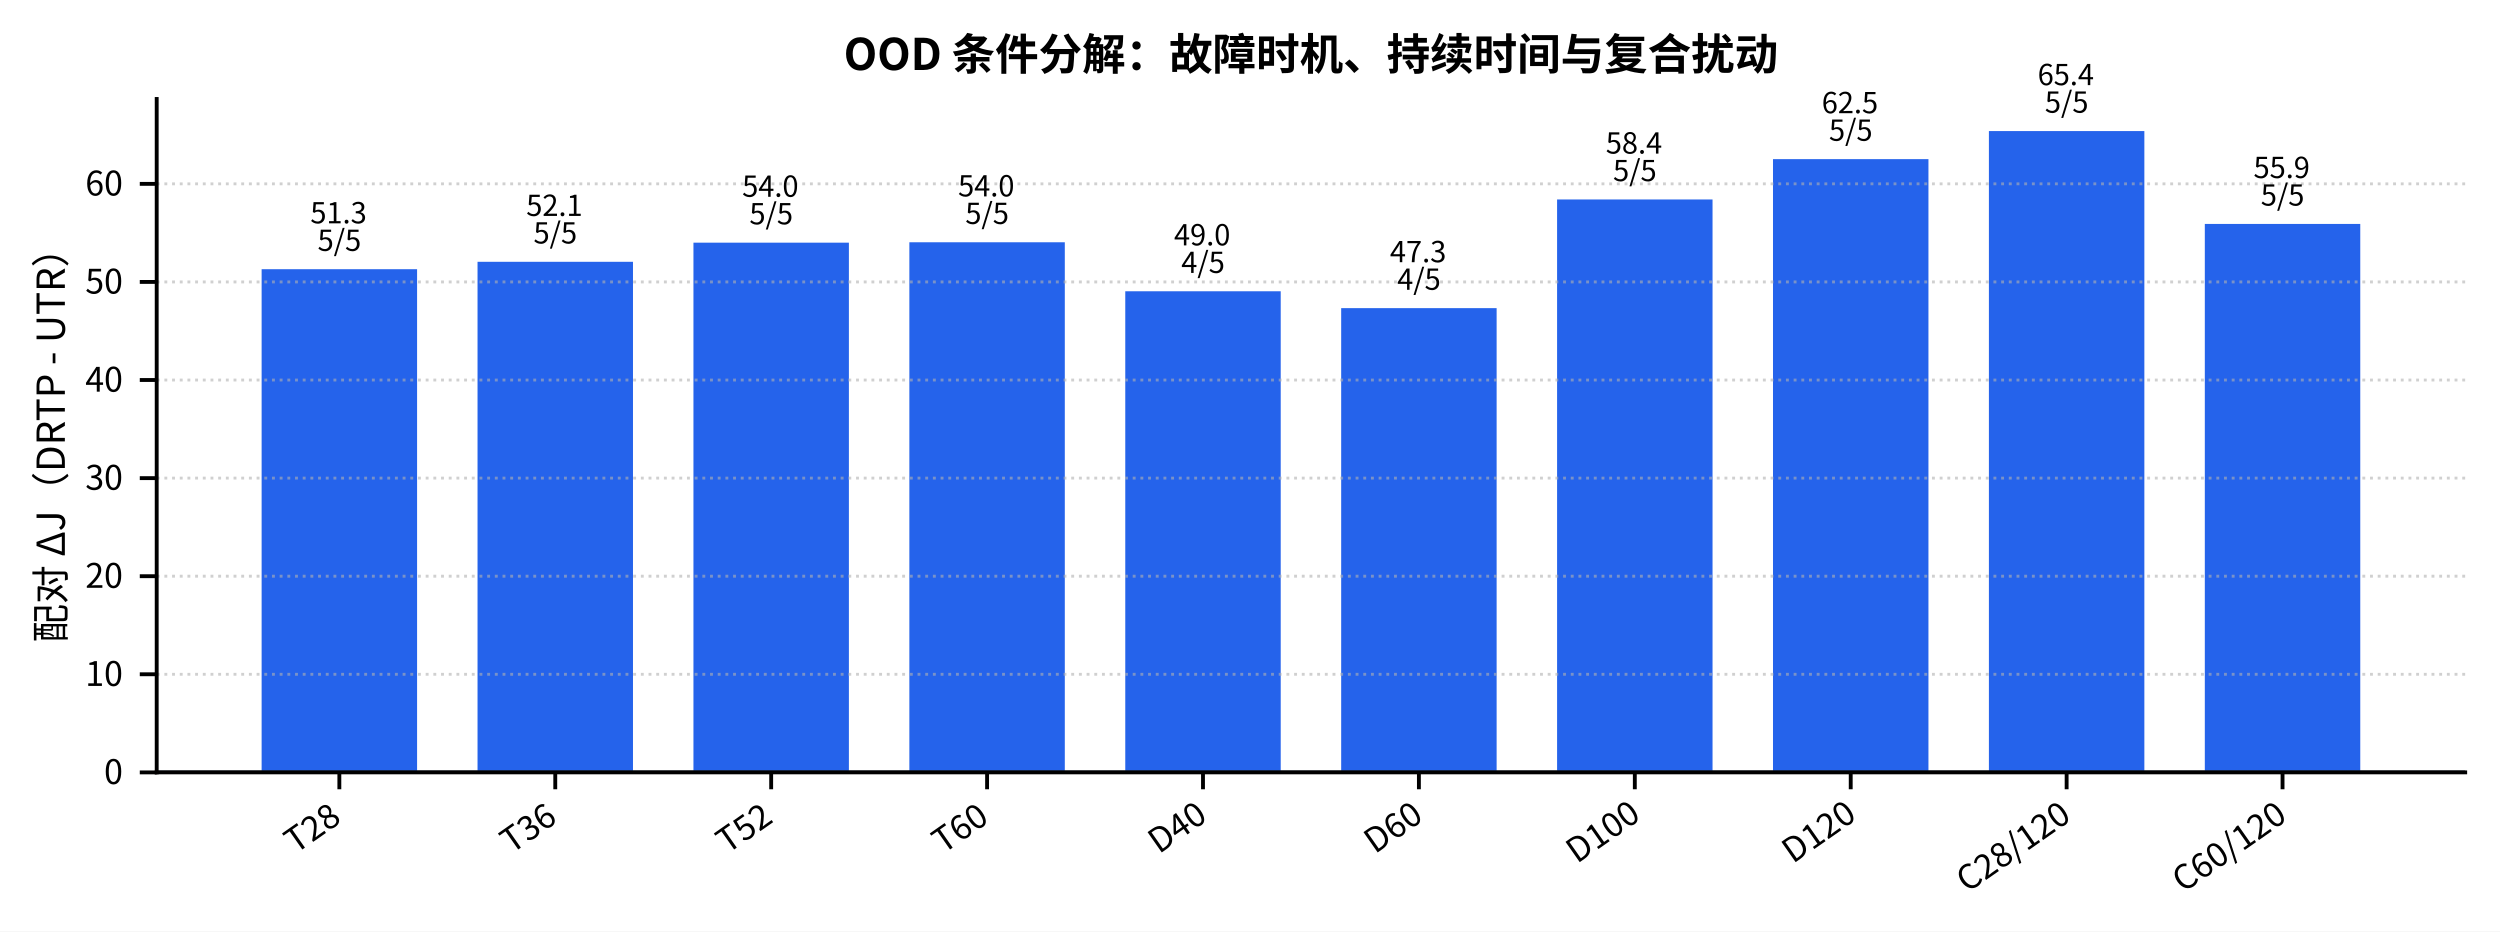
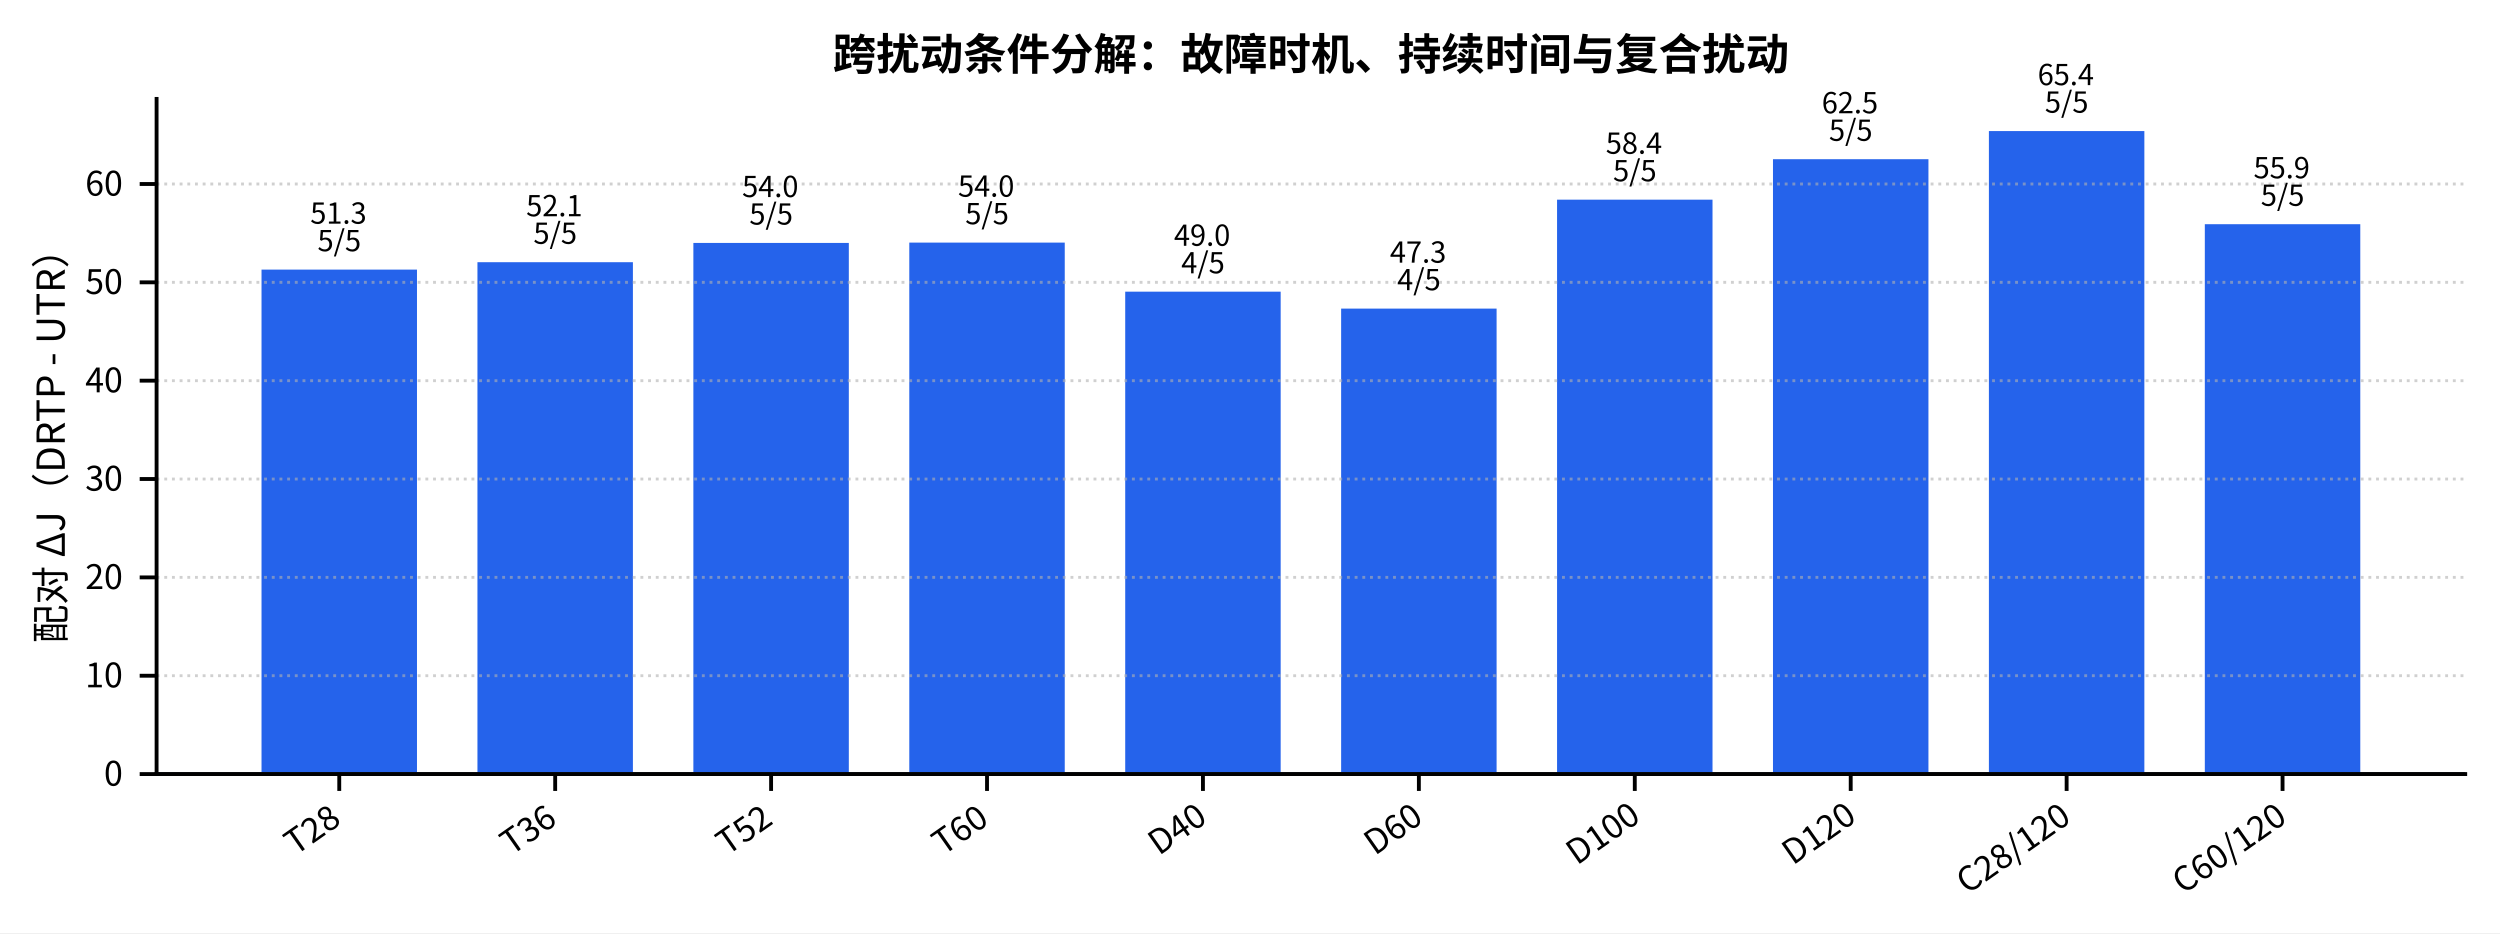
- <svg xmlns="http://www.w3.org/2000/svg" xmlns:xlink="http://www.w3.org/1999/xlink" width="517.229pt" height="192.709pt" viewBox="0 0 517.229 192.709" version="1.1">
+ <svg xmlns="http://www.w3.org/2000/svg" xmlns:xlink="http://www.w3.org/1999/xlink" width="517.589pt" height="193.17pt" viewBox="0 0 517.589 193.17" version="1.1">
  <defs>
    <style type="text/css">*{stroke-linejoin: round; stroke-linecap: butt}</style>
  </defs>
  <g id="figure_1">
    <g id="patch_1">
-       <path d="M 0 192.709 L 517.229 192.709 L 517.229 0 L 0 0 z " style="fill: #ffffff" />
+       <path d="M 0 193.17 L 517.589 193.17 L 517.589 0 L 0 0 z " style="fill: #ffffff" />
    </g>
    <g id="axes_1">
      <g id="patch_2">
-         <path d="M 32.419 159.797 L 510.029 159.797 L 510.029 20.477 L 32.419 20.477 z " style="fill: #ffffff" />
+         <path d="M 32.419 160.258 L 510.389 160.258 L 510.389 20.477 L 32.419 20.477 z " style="fill: #ffffff" />
      </g>
      <g id="patch_3">
-         <path d="M 54.128 159.797 L 86.291 159.797 L 86.291 55.701 L 54.128 55.701 z " clip-path="url(#p883ab6c248)" style="fill: #2563eb" />
+         <path d="M 54.145 160.258 L 86.331 160.258 L 86.331 55.817 L 54.145 55.817 z " clip-path="url(#p9b2d620ed3)" style="fill: #2563eb" />
      </g>
      <g id="patch_4">
-         <path d="M 98.798 159.797 L 130.96 159.797 L 130.96 54.169 L 98.798 54.169 z " clip-path="url(#p883ab6c248)" style="fill: #2563eb" />
+         <path d="M 98.848 160.258 L 131.035 160.258 L 131.035 54.28 L 98.848 54.28 z " clip-path="url(#p9b2d620ed3)" style="fill: #2563eb" />
      </g>
      <g id="patch_5">
-         <path d="M 143.468 159.797 L 175.63 159.797 L 175.63 50.204 L 143.468 50.204 z " clip-path="url(#p883ab6c248)" style="fill: #2563eb" />
+         <path d="M 143.552 160.258 L 175.738 160.258 L 175.738 50.302 L 143.552 50.302 z " clip-path="url(#p9b2d620ed3)" style="fill: #2563eb" />
      </g>
      <g id="patch_6">
-         <path d="M 188.138 159.797 L 220.3 159.797 L 220.3 50.129 L 188.138 50.129 z " clip-path="url(#p883ab6c248)" style="fill: #2563eb" />
+         <path d="M 188.255 160.258 L 220.442 160.258 L 220.442 50.227 L 188.255 50.227 z " clip-path="url(#p9b2d620ed3)" style="fill: #2563eb" />
      </g>
      <g id="patch_7">
-         <path d="M 232.808 159.797 L 264.97 159.797 L 264.97 60.26 L 232.808 60.26 z " clip-path="url(#p883ab6c248)" style="fill: #2563eb" />
+         <path d="M 232.959 160.258 L 265.145 160.258 L 265.145 60.391 L 232.959 60.391 z " clip-path="url(#p9b2d620ed3)" style="fill: #2563eb" />
      </g>
      <g id="patch_8">
-         <path d="M 277.478 159.797 L 309.64 159.797 L 309.64 63.747 L 277.478 63.747 z " clip-path="url(#p883ab6c248)" style="fill: #2563eb" />
+         <path d="M 277.662 160.258 L 309.849 160.258 L 309.849 63.89 L 277.662 63.89 z " clip-path="url(#p9b2d620ed3)" style="fill: #2563eb" />
      </g>
      <g id="patch_9">
-         <path d="M 322.147 159.797 L 354.31 159.797 L 354.31 41.269 L 322.147 41.269 z " clip-path="url(#p883ab6c248)" style="fill: #2563eb" />
+         <path d="M 322.366 160.258 L 354.552 160.258 L 354.552 41.338 L 322.366 41.338 z " clip-path="url(#p9b2d620ed3)" style="fill: #2563eb" />
      </g>
      <g id="patch_10">
-         <path d="M 366.817 159.797 L 398.98 159.797 L 398.98 32.918 L 366.817 32.918 z " clip-path="url(#p883ab6c248)" style="fill: #2563eb" />
+         <path d="M 367.069 160.258 L 399.256 160.258 L 399.256 32.959 L 367.069 32.959 z " clip-path="url(#p9b2d620ed3)" style="fill: #2563eb" />
      </g>
      <g id="patch_11">
-         <path d="M 411.487 159.797 L 443.649 159.797 L 443.649 27.112 L 411.487 27.112 z " clip-path="url(#p883ab6c248)" style="fill: #2563eb" />
+         <path d="M 411.773 160.258 L 443.959 160.258 L 443.959 27.134 L 411.773 27.134 z " clip-path="url(#p9b2d620ed3)" style="fill: #2563eb" />
      </g>
      <g id="patch_12">
-         <path d="M 456.157 159.797 L 488.319 159.797 L 488.319 46.331 L 456.157 46.331 z " clip-path="url(#p883ab6c248)" style="fill: #2563eb" />
+         <path d="M 456.476 160.258 L 488.663 160.258 L 488.663 46.416 L 456.476 46.416 z " clip-path="url(#p9b2d620ed3)" style="fill: #2563eb" />
      </g>
      <g id="matplotlib.axis_1">
        <g id="xtick_1">
          <g id="line2d_1">
            <defs>
-               <path id="m19b08f1bb4" d="M 0 0 L 0 3.5 " style="stroke: #000000; stroke-width: 0.8" />
+               <path id="m075cdd0f92" d="M 0 0 L 0 3.5 " style="stroke: #000000; stroke-width: 0.8" />
            </defs>
            <g>
-               <use xlink:href="#m19b08f1bb4" x="70.209" y="159.797" style="stroke: #000000; stroke-width: 0.8" />
+               <use xlink:href="#m075cdd0f92" x="70.238" y="160.258" style="stroke: #000000; stroke-width: 0.8" />
            </g>
          </g>
          <g id="text_1">
-             <text style="font: 7px 'Noto Sans CJK SC', 'SimHei', 'Arial', 'Helvetica', 'DejaVu Sans', sans-serif" transform="translate(61.10646 176.7621) rotate(-35)">T28</text>
+             <text style="font: 7px 'Noto Sans CJK SC', 'SimHei', 'Arial', 'Helvetica', 'DejaVu Sans', sans-serif" transform="translate(61.13495 177.2228) rotate(-35)">T28</text>
          </g>
        </g>
        <g id="xtick_2">
          <g id="line2d_2">
            <g>
-               <use xlink:href="#m19b08f1bb4" x="114.879" y="159.797" style="stroke: #000000; stroke-width: 0.8" />
+               <use xlink:href="#m075cdd0f92" x="114.941" y="160.258" style="stroke: #000000; stroke-width: 0.8" />
            </g>
          </g>
          <g id="text_2">
-             <text style="font: 7px 'Noto Sans CJK SC', 'SimHei', 'Arial', 'Helvetica', 'DejaVu Sans', sans-serif" transform="translate(105.7763 176.7621) rotate(-35)">T36</text>
+             <text style="font: 7px 'Noto Sans CJK SC', 'SimHei', 'Arial', 'Helvetica', 'DejaVu Sans', sans-serif" transform="translate(105.8385 177.2228) rotate(-35)">T36</text>
          </g>
        </g>
        <g id="xtick_3">
          <g id="line2d_3">
            <g>
-               <use xlink:href="#m19b08f1bb4" x="159.549" y="159.797" style="stroke: #000000; stroke-width: 0.8" />
+               <use xlink:href="#m075cdd0f92" x="159.645" y="160.258" style="stroke: #000000; stroke-width: 0.8" />
            </g>
          </g>
          <g id="text_3">
-             <text style="font: 7px 'Noto Sans CJK SC', 'SimHei', 'Arial', 'Helvetica', 'DejaVu Sans', sans-serif" transform="translate(150.4462 176.7621) rotate(-35)">T52</text>
+             <text style="font: 7px 'Noto Sans CJK SC', 'SimHei', 'Arial', 'Helvetica', 'DejaVu Sans', sans-serif" transform="translate(150.542 177.2228) rotate(-35)">T52</text>
          </g>
        </g>
        <g id="xtick_4">
          <g id="line2d_4">
            <g>
-               <use xlink:href="#m19b08f1bb4" x="204.219" y="159.797" style="stroke: #000000; stroke-width: 0.8" />
+               <use xlink:href="#m075cdd0f92" x="204.348" y="160.258" style="stroke: #000000; stroke-width: 0.8" />
            </g>
          </g>
          <g id="text_4">
-             <text style="font: 7px 'Noto Sans CJK SC', 'SimHei', 'Arial', 'Helvetica', 'DejaVu Sans', sans-serif" transform="translate(195.116 176.7621) rotate(-35)">T60</text>
+             <text style="font: 7px 'Noto Sans CJK SC', 'SimHei', 'Arial', 'Helvetica', 'DejaVu Sans', sans-serif" transform="translate(195.2455 177.2228) rotate(-35)">T60</text>
          </g>
        </g>
        <g id="xtick_5">
          <g id="line2d_5">
            <g>
-               <use xlink:href="#m19b08f1bb4" x="248.889" y="159.797" style="stroke: #000000; stroke-width: 0.8" />
+               <use xlink:href="#m075cdd0f92" x="249.052" y="160.258" style="stroke: #000000; stroke-width: 0.8" />
            </g>
          </g>
          <g id="text_5">
-             <text style="font: 7px 'Noto Sans CJK SC', 'SimHei', 'Arial', 'Helvetica', 'DejaVu Sans', sans-serif" transform="translate(239.7859 176.7621) rotate(-35)">D40</text>
+             <text style="font: 7px 'Noto Sans CJK SC', 'SimHei', 'Arial', 'Helvetica', 'DejaVu Sans', sans-serif" transform="translate(239.949 177.2228) rotate(-35)">D40</text>
          </g>
        </g>
        <g id="xtick_6">
          <g id="line2d_6">
            <g>
-               <use xlink:href="#m19b08f1bb4" x="293.559" y="159.797" style="stroke: #000000; stroke-width: 0.8" />
+               <use xlink:href="#m075cdd0f92" x="293.756" y="160.258" style="stroke: #000000; stroke-width: 0.8" />
            </g>
          </g>
          <g id="text_6">
-             <text style="font: 7px 'Noto Sans CJK SC', 'SimHei', 'Arial', 'Helvetica', 'DejaVu Sans', sans-serif" transform="translate(284.4557 176.7621) rotate(-35)">D60</text>
+             <text style="font: 7px 'Noto Sans CJK SC', 'SimHei', 'Arial', 'Helvetica', 'DejaVu Sans', sans-serif" transform="translate(284.6525 177.2228) rotate(-35)">D60</text>
          </g>
        </g>
        <g id="xtick_7">
          <g id="line2d_7">
            <g>
-               <use xlink:href="#m19b08f1bb4" x="338.229" y="159.797" style="stroke: #000000; stroke-width: 0.8" />
+               <use xlink:href="#m075cdd0f92" x="338.459" y="160.258" style="stroke: #000000; stroke-width: 0.8" />
            </g>
          </g>
          <g id="text_7">
-             <text style="font: 7px 'Noto Sans CJK SC', 'SimHei', 'Arial', 'Helvetica', 'DejaVu Sans', sans-serif" transform="translate(326.2585 178.7696) rotate(-35)">D100</text>
+             <text style="font: 7px 'Noto Sans CJK SC', 'SimHei', 'Arial', 'Helvetica', 'DejaVu Sans', sans-serif" transform="translate(326.489 179.2303) rotate(-35)">D100</text>
          </g>
        </g>
        <g id="xtick_8">
          <g id="line2d_8">
            <g>
-               <use xlink:href="#m19b08f1bb4" x="382.898" y="159.797" style="stroke: #000000; stroke-width: 0.8" />
+               <use xlink:href="#m075cdd0f92" x="383.163" y="160.258" style="stroke: #000000; stroke-width: 0.8" />
            </g>
          </g>
          <g id="text_8">
-             <text style="font: 7px 'Noto Sans CJK SC', 'SimHei', 'Arial', 'Helvetica', 'DejaVu Sans', sans-serif" transform="translate(370.9284 178.7696) rotate(-35)">D120</text>
+             <text style="font: 7px 'Noto Sans CJK SC', 'SimHei', 'Arial', 'Helvetica', 'DejaVu Sans', sans-serif" transform="translate(371.1925 179.2303) rotate(-35)">D120</text>
          </g>
        </g>
        <g id="xtick_9">
          <g id="line2d_9">
            <g>
-               <use xlink:href="#m19b08f1bb4" x="427.568" y="159.797" style="stroke: #000000; stroke-width: 0.8" />
+               <use xlink:href="#m075cdd0f92" x="427.866" y="160.258" style="stroke: #000000; stroke-width: 0.8" />
            </g>
          </g>
          <g id="text_9">
-             <text style="font: 7px 'Noto Sans CJK SC', 'SimHei', 'Arial', 'Helvetica', 'DejaVu Sans', sans-serif" transform="translate(406.9971 184.7922) rotate(-35)">C28/120</text>
+             <text style="font: 7px 'Noto Sans CJK SC', 'SimHei', 'Arial', 'Helvetica', 'DejaVu Sans', sans-serif" transform="translate(407.295 185.2529) rotate(-35)">C28/120</text>
          </g>
        </g>
        <g id="xtick_10">
          <g id="line2d_10">
            <g>
-               <use xlink:href="#m19b08f1bb4" x="472.238" y="159.797" style="stroke: #000000; stroke-width: 0.8" />
+               <use xlink:href="#m075cdd0f92" x="472.57" y="160.258" style="stroke: #000000; stroke-width: 0.8" />
            </g>
          </g>
          <g id="text_10">
-             <text style="font: 7px 'Noto Sans CJK SC', 'SimHei', 'Arial', 'Helvetica', 'DejaVu Sans', sans-serif" transform="translate(451.667 184.7922) rotate(-35)">C60/120</text>
+             <text style="font: 7px 'Noto Sans CJK SC', 'SimHei', 'Arial', 'Helvetica', 'DejaVu Sans', sans-serif" transform="translate(451.9985 185.2529) rotate(-35)">C60/120</text>
          </g>
        </g>
      </g>
      <g id="matplotlib.axis_2">
        <g id="ytick_1">
          <g id="line2d_11">
-             <path d="M 32.419 159.797 L 510.029 159.797 " clip-path="url(#p883ab6c248)" style="fill: none; stroke-dasharray: 0.6,0.99; stroke-dashoffset: 0; stroke: #b0b0b0; stroke-opacity: 0.6; stroke-width: 0.6" />
+             <path d="M 32.419 160.258 L 510.389 160.258 " clip-path="url(#p9b2d620ed3)" style="fill: none; stroke-dasharray: 0.6,0.99; stroke-dashoffset: 0; stroke: #b0b0b0; stroke-opacity: 0.6; stroke-width: 0.6" />
          </g>
          <g id="line2d_12">
            <defs>
-               <path id="m2cc82823ec" d="M 0 0 L -3.5 0 " style="stroke: #000000; stroke-width: 0.8" />
+               <path id="m275e7d7f2c" d="M 0 0 L -3.5 0 " style="stroke: #000000; stroke-width: 0.8" />
            </defs>
            <g>
-               <use xlink:href="#m2cc82823ec" x="32.419" y="159.797" style="stroke: #000000; stroke-width: 0.8" />
+               <use xlink:href="#m275e7d7f2c" x="32.419" y="160.258" style="stroke: #000000; stroke-width: 0.8" />
            </g>
          </g>
          <g id="text_11">
-             <text style="font: 7px 'Noto Sans CJK SC', 'SimHei', 'Arial', 'Helvetica', 'DejaVu Sans', sans-serif; text-anchor: end" x="25.419" y="162.204" transform="rotate(-0 25.41875 162.2036)">0</text>
+             <text style="font: 7px 'Noto Sans CJK SC', 'SimHei', 'Arial', 'Helvetica', 'DejaVu Sans', sans-serif; text-anchor: end" x="25.419" y="162.664" transform="rotate(-0 25.41875 162.6643)">0</text>
          </g>
        </g>
        <g id="ytick_2">
          <g id="line2d_13">
-             <path d="M 32.419 139.504 L 510.029 139.504 " clip-path="url(#p883ab6c248)" style="fill: none; stroke-dasharray: 0.6,0.99; stroke-dashoffset: 0; stroke: #b0b0b0; stroke-opacity: 0.6; stroke-width: 0.6" />
+             <path d="M 32.419 139.897 L 510.389 139.897 " clip-path="url(#p9b2d620ed3)" style="fill: none; stroke-dasharray: 0.6,0.99; stroke-dashoffset: 0; stroke: #b0b0b0; stroke-opacity: 0.6; stroke-width: 0.6" />
          </g>
          <g id="line2d_14">
            <g>
-               <use xlink:href="#m2cc82823ec" x="32.419" y="139.504" style="stroke: #000000; stroke-width: 0.8" />
+               <use xlink:href="#m275e7d7f2c" x="32.419" y="139.897" style="stroke: #000000; stroke-width: 0.8" />
            </g>
          </g>
          <g id="text_12">
-             <text style="font: 7px 'Noto Sans CJK SC', 'SimHei', 'Arial', 'Helvetica', 'DejaVu Sans', sans-serif; text-anchor: end" x="25.419" y="141.91" transform="rotate(-0 25.41875 141.9101)">10</text>
+             <text style="font: 7px 'Noto Sans CJK SC', 'SimHei', 'Arial', 'Helvetica', 'DejaVu Sans', sans-serif; text-anchor: end" x="25.419" y="142.304" transform="rotate(-0 25.41875 142.3037)">10</text>
          </g>
        </g>
        <g id="ytick_3">
          <g id="line2d_15">
-             <path d="M 32.419 119.21 L 510.029 119.21 " clip-path="url(#p883ab6c248)" style="fill: none; stroke-dasharray: 0.6,0.99; stroke-dashoffset: 0; stroke: #b0b0b0; stroke-opacity: 0.6; stroke-width: 0.6" />
+             <path d="M 32.419 119.537 L 510.389 119.537 " clip-path="url(#p9b2d620ed3)" style="fill: none; stroke-dasharray: 0.6,0.99; stroke-dashoffset: 0; stroke: #b0b0b0; stroke-opacity: 0.6; stroke-width: 0.6" />
          </g>
          <g id="line2d_16">
            <g>
-               <use xlink:href="#m2cc82823ec" x="32.419" y="119.21" style="stroke: #000000; stroke-width: 0.8" />
+               <use xlink:href="#m275e7d7f2c" x="32.419" y="119.537" style="stroke: #000000; stroke-width: 0.8" />
            </g>
          </g>
          <g id="text_13">
-             <text style="font: 7px 'Noto Sans CJK SC', 'SimHei', 'Arial', 'Helvetica', 'DejaVu Sans', sans-serif; text-anchor: end" x="25.419" y="121.616" transform="rotate(-0 25.41875 121.6165)">20</text>
+             <text style="font: 7px 'Noto Sans CJK SC', 'SimHei', 'Arial', 'Helvetica', 'DejaVu Sans', sans-serif; text-anchor: end" x="25.419" y="121.943" transform="rotate(-0 25.41875 121.943)">20</text>
          </g>
        </g>
        <g id="ytick_4">
          <g id="line2d_17">
-             <path d="M 32.419 98.917 L 510.029 98.917 " clip-path="url(#p883ab6c248)" style="fill: none; stroke-dasharray: 0.6,0.99; stroke-dashoffset: 0; stroke: #b0b0b0; stroke-opacity: 0.6; stroke-width: 0.6" />
+             <path d="M 32.419 99.176 L 510.389 99.176 " clip-path="url(#p9b2d620ed3)" style="fill: none; stroke-dasharray: 0.6,0.99; stroke-dashoffset: 0; stroke: #b0b0b0; stroke-opacity: 0.6; stroke-width: 0.6" />
          </g>
          <g id="line2d_18">
            <g>
-               <use xlink:href="#m2cc82823ec" x="32.419" y="98.917" style="stroke: #000000; stroke-width: 0.8" />
+               <use xlink:href="#m275e7d7f2c" x="32.419" y="99.176" style="stroke: #000000; stroke-width: 0.8" />
            </g>
          </g>
          <g id="text_14">
-             <text style="font: 7px 'Noto Sans CJK SC', 'SimHei', 'Arial', 'Helvetica', 'DejaVu Sans', sans-serif; text-anchor: end" x="25.419" y="101.323" transform="rotate(-0 25.41875 101.3229)">30</text>
+             <text style="font: 7px 'Noto Sans CJK SC', 'SimHei', 'Arial', 'Helvetica', 'DejaVu Sans', sans-serif; text-anchor: end" x="25.419" y="101.582" transform="rotate(-0 25.41875 101.5823)">30</text>
          </g>
        </g>
        <g id="ytick_5">
          <g id="line2d_19">
-             <path d="M 32.419 78.623 L 510.029 78.623 " clip-path="url(#p883ab6c248)" style="fill: none; stroke-dasharray: 0.6,0.99; stroke-dashoffset: 0; stroke: #b0b0b0; stroke-opacity: 0.6; stroke-width: 0.6" />
+             <path d="M 32.419 78.815 L 510.389 78.815 " clip-path="url(#p9b2d620ed3)" style="fill: none; stroke-dasharray: 0.6,0.99; stroke-dashoffset: 0; stroke: #b0b0b0; stroke-opacity: 0.6; stroke-width: 0.6" />
          </g>
          <g id="line2d_20">
            <g>
-               <use xlink:href="#m2cc82823ec" x="32.419" y="78.623" style="stroke: #000000; stroke-width: 0.8" />
+               <use xlink:href="#m275e7d7f2c" x="32.419" y="78.815" style="stroke: #000000; stroke-width: 0.8" />
            </g>
          </g>
          <g id="text_15">
-             <text style="font: 7px 'Noto Sans CJK SC', 'SimHei', 'Arial', 'Helvetica', 'DejaVu Sans', sans-serif; text-anchor: end" x="25.419" y="81.029" transform="rotate(-0 25.41875 81.02935)">40</text>
+             <text style="font: 7px 'Noto Sans CJK SC', 'SimHei', 'Arial', 'Helvetica', 'DejaVu Sans', sans-serif; text-anchor: end" x="25.419" y="81.222" transform="rotate(-0 25.41875 81.22163)">40</text>
          </g>
        </g>
        <g id="ytick_6">
          <g id="line2d_21">
-             <path d="M 32.419 58.33 L 510.029 58.33 " clip-path="url(#p883ab6c248)" style="fill: none; stroke-dasharray: 0.6,0.99; stroke-dashoffset: 0; stroke: #b0b0b0; stroke-opacity: 0.6; stroke-width: 0.6" />
+             <path d="M 32.419 58.455 L 510.389 58.455 " clip-path="url(#p9b2d620ed3)" style="fill: none; stroke-dasharray: 0.6,0.99; stroke-dashoffset: 0; stroke: #b0b0b0; stroke-opacity: 0.6; stroke-width: 0.6" />
          </g>
          <g id="line2d_22">
            <g>
-               <use xlink:href="#m2cc82823ec" x="32.419" y="58.33" style="stroke: #000000; stroke-width: 0.8" />
+               <use xlink:href="#m275e7d7f2c" x="32.419" y="58.455" style="stroke: #000000; stroke-width: 0.8" />
            </g>
          </g>
          <g id="text_16">
-             <text style="font: 7px 'Noto Sans CJK SC', 'SimHei', 'Arial', 'Helvetica', 'DejaVu Sans', sans-serif; text-anchor: end" x="25.419" y="60.736" transform="rotate(-0 25.41875 60.73578)">50</text>
+             <text style="font: 7px 'Noto Sans CJK SC', 'SimHei', 'Arial', 'Helvetica', 'DejaVu Sans', sans-serif; text-anchor: end" x="25.419" y="60.861" transform="rotate(-0 25.41875 60.86095)">50</text>
          </g>
        </g>
        <g id="ytick_7">
          <g id="line2d_23">
-             <path d="M 32.419 38.036 L 510.029 38.036 " clip-path="url(#p883ab6c248)" style="fill: none; stroke-dasharray: 0.6,0.99; stroke-dashoffset: 0; stroke: #b0b0b0; stroke-opacity: 0.6; stroke-width: 0.6" />
+             <path d="M 32.419 38.094 L 510.389 38.094 " clip-path="url(#p9b2d620ed3)" style="fill: none; stroke-dasharray: 0.6,0.99; stroke-dashoffset: 0; stroke: #b0b0b0; stroke-opacity: 0.6; stroke-width: 0.6" />
          </g>
          <g id="line2d_24">
            <g>
-               <use xlink:href="#m2cc82823ec" x="32.419" y="38.036" style="stroke: #000000; stroke-width: 0.8" />
+               <use xlink:href="#m275e7d7f2c" x="32.419" y="38.094" style="stroke: #000000; stroke-width: 0.8" />
            </g>
          </g>
          <g id="text_17">
-             <text style="font: 7px 'Noto Sans CJK SC', 'SimHei', 'Arial', 'Helvetica', 'DejaVu Sans', sans-serif; text-anchor: end" x="25.419" y="40.442" transform="rotate(-0 25.41875 40.44222)">60</text>
+             <text style="font: 7px 'Noto Sans CJK SC', 'SimHei', 'Arial', 'Helvetica', 'DejaVu Sans', sans-serif; text-anchor: end" x="25.419" y="40.5" transform="rotate(-0 25.41875 40.50028)">60</text>
          </g>
        </g>
        <g id="text_18">
-           <text style="font: 8px 'Noto Sans CJK SC', 'SimHei', 'Arial', 'Helvetica', 'DejaVu Sans', sans-serif; text-anchor: middle" x="13.419" y="90.137" transform="rotate(-90 13.41875 90.13736)">配对 ΔJ（DRTP - UTR）</text>
+           <text style="font: 8px 'Noto Sans CJK SC', 'SimHei', 'Arial', 'Helvetica', 'DejaVu Sans', sans-serif; text-anchor: middle" x="13.419" y="90.368" transform="rotate(-90 13.41875 90.36771)">配对 ΔJ（DRTP - UTR）</text>
        </g>
      </g>
      <g id="line2d_25">
-         <path d="M 32.419 159.797 L 510.029 159.797 " clip-path="url(#p883ab6c248)" style="fill: none; stroke: #374151; stroke-width: 0.8; stroke-linecap: square" />
+         <path d="M 32.419 160.258 L 510.389 160.258 " clip-path="url(#p9b2d620ed3)" style="fill: none; stroke: #374151; stroke-width: 0.8; stroke-linecap: square" />
      </g>
      <g id="patch_13">
-         <path d="M 32.419 159.797 L 32.419 20.477 " style="fill: none; stroke: #000000; stroke-width: 0.8; stroke-linejoin: miter; stroke-linecap: square" />
+         <path d="M 32.419 160.258 L 32.419 20.477 " style="fill: none; stroke: #000000; stroke-width: 0.8; stroke-linejoin: miter; stroke-linecap: square" />
      </g>
      <g id="patch_14">
-         <path d="M 32.419 159.797 L 510.029 159.797 " style="fill: none; stroke: #000000; stroke-width: 0.8; stroke-linejoin: miter; stroke-linecap: square" />
+         <path d="M 32.419 160.258 L 510.389 160.258 " style="fill: none; stroke: #000000; stroke-width: 0.8; stroke-linejoin: miter; stroke-linecap: square" />
      </g>
      <g id="text_19">
-         <text style="font: 6px 'Noto Sans CJK SC', 'SimHei', 'Arial', 'Helvetica', 'DejaVu Sans', sans-serif" transform="translate(64.20944 46.20689)">51.3</text>
-         <text style="font: 6px 'Noto Sans CJK SC', 'SimHei', 'Arial', 'Helvetica', 'DejaVu Sans', sans-serif" transform="translate(65.70944 51.90689)">5/5</text>
+         <text style="font: 6px 'Noto Sans CJK SC', 'SimHei', 'Arial', 'Helvetica', 'DejaVu Sans', sans-serif" transform="translate(64.23793 46.3133)">51.3</text>
+         <text style="font: 6px 'Noto Sans CJK SC', 'SimHei', 'Arial', 'Helvetica', 'DejaVu Sans', sans-serif" transform="translate(65.73793 52.0133)">5/5</text>
      </g>
      <g id="text_20">
-         <text style="font: 6px 'Noto Sans CJK SC', 'SimHei', 'Arial', 'Helvetica', 'DejaVu Sans', sans-serif" transform="translate(108.8793 44.67484)">52.1</text>
-         <text style="font: 6px 'Noto Sans CJK SC', 'SimHei', 'Arial', 'Helvetica', 'DejaVu Sans', sans-serif" transform="translate(110.3793 50.37484)">5/5</text>
+         <text style="font: 6px 'Noto Sans CJK SC', 'SimHei', 'Arial', 'Helvetica', 'DejaVu Sans', sans-serif" transform="translate(108.9414 44.77618)">52.1</text>
+         <text style="font: 6px 'Noto Sans CJK SC', 'SimHei', 'Arial', 'Helvetica', 'DejaVu Sans', sans-serif" transform="translate(110.4414 50.47618)">5/5</text>
      </g>
      <g id="text_21">
-         <text style="font: 6px 'Noto Sans CJK SC', 'SimHei', 'Arial', 'Helvetica', 'DejaVu Sans', sans-serif" transform="translate(153.5491 40.70958)">54.0</text>
-         <text style="font: 6px 'Noto Sans CJK SC', 'SimHei', 'Arial', 'Helvetica', 'DejaVu Sans', sans-serif" transform="translate(155.0491 46.40957)">5/5</text>
+         <text style="font: 6px 'Noto Sans CJK SC', 'SimHei', 'Arial', 'Helvetica', 'DejaVu Sans', sans-serif" transform="translate(153.645 40.79781)">54.0</text>
+         <text style="font: 6px 'Noto Sans CJK SC', 'SimHei', 'Arial', 'Helvetica', 'DejaVu Sans', sans-serif" transform="translate(155.145 46.49781)">5/5</text>
      </g>
      <g id="text_22">
-         <text style="font: 6px 'Noto Sans CJK SC', 'SimHei', 'Arial', 'Helvetica', 'DejaVu Sans', sans-serif" transform="translate(198.219 40.63448)">54.0</text>
-         <text style="font: 6px 'Noto Sans CJK SC', 'SimHei', 'Arial', 'Helvetica', 'DejaVu Sans', sans-serif" transform="translate(199.719 46.33448)">5/5</text>
+         <text style="font: 6px 'Noto Sans CJK SC', 'SimHei', 'Arial', 'Helvetica', 'DejaVu Sans', sans-serif" transform="translate(198.3485 40.72246)">54.0</text>
+         <text style="font: 6px 'Noto Sans CJK SC', 'SimHei', 'Arial', 'Helvetica', 'DejaVu Sans', sans-serif" transform="translate(199.8485 46.42246)">5/5</text>
      </g>
      <g id="text_23">
-         <text style="font: 6px 'Noto Sans CJK SC', 'SimHei', 'Arial', 'Helvetica', 'DejaVu Sans', sans-serif" transform="translate(242.8888 50.76573)">49.0</text>
-         <text style="font: 6px 'Noto Sans CJK SC', 'SimHei', 'Arial', 'Helvetica', 'DejaVu Sans', sans-serif" transform="translate(244.3888 56.46573)">4/5</text>
+         <text style="font: 6px 'Noto Sans CJK SC', 'SimHei', 'Arial', 'Helvetica', 'DejaVu Sans', sans-serif" transform="translate(243.052 50.88722)">49.0</text>
+         <text style="font: 6px 'Noto Sans CJK SC', 'SimHei', 'Arial', 'Helvetica', 'DejaVu Sans', sans-serif" transform="translate(244.552 56.58722)">4/5</text>
      </g>
      <g id="text_24">
-         <text style="font: 6px 'Noto Sans CJK SC', 'SimHei', 'Arial', 'Helvetica', 'DejaVu Sans', sans-serif" transform="translate(287.5587 54.25303)">47.3</text>
-         <text style="font: 6px 'Noto Sans CJK SC', 'SimHei', 'Arial', 'Helvetica', 'DejaVu Sans', sans-serif" transform="translate(289.0587 59.95303)">4/5</text>
+         <text style="font: 6px 'Noto Sans CJK SC', 'SimHei', 'Arial', 'Helvetica', 'DejaVu Sans', sans-serif" transform="translate(287.7555 54.38605)">47.3</text>
+         <text style="font: 6px 'Noto Sans CJK SC', 'SimHei', 'Arial', 'Helvetica', 'DejaVu Sans', sans-serif" transform="translate(289.2555 60.08605)">4/5</text>
      </g>
      <g id="text_25">
-         <text style="font: 6px 'Noto Sans CJK SC', 'SimHei', 'Arial', 'Helvetica', 'DejaVu Sans', sans-serif" transform="translate(332.2285 31.77517)">58.4</text>
-         <text style="font: 6px 'Noto Sans CJK SC', 'SimHei', 'Arial', 'Helvetica', 'DejaVu Sans', sans-serif" transform="translate(333.7285 37.47517)">5/5</text>
+         <text style="font: 6px 'Noto Sans CJK SC', 'SimHei', 'Arial', 'Helvetica', 'DejaVu Sans', sans-serif" transform="translate(332.459 31.83386)">58.4</text>
+         <text style="font: 6px 'Noto Sans CJK SC', 'SimHei', 'Arial', 'Helvetica', 'DejaVu Sans', sans-serif" transform="translate(333.959 37.53386)">5/5</text>
      </g>
      <g id="text_26">
-         <text style="font: 6px 'Noto Sans CJK SC', 'SimHei', 'Arial', 'Helvetica', 'DejaVu Sans', sans-serif" transform="translate(376.8984 23.42413)">62.5</text>
-         <text style="font: 6px 'Noto Sans CJK SC', 'SimHei', 'Arial', 'Helvetica', 'DejaVu Sans', sans-serif" transform="translate(378.3984 29.12413)">5/5</text>
+         <text style="font: 6px 'Noto Sans CJK SC', 'SimHei', 'Arial', 'Helvetica', 'DejaVu Sans', sans-serif" transform="translate(377.1625 23.4552)">62.5</text>
+         <text style="font: 6px 'Noto Sans CJK SC', 'SimHei', 'Arial', 'Helvetica', 'DejaVu Sans', sans-serif" transform="translate(378.6625 29.1552)">5/5</text>
      </g>
      <g id="text_27">
-         <text style="font: 6px 'Noto Sans CJK SC', 'SimHei', 'Arial', 'Helvetica', 'DejaVu Sans', sans-serif" transform="translate(421.5682 17.6176)">65.4</text>
-         <text style="font: 6px 'Noto Sans CJK SC', 'SimHei', 'Arial', 'Helvetica', 'DejaVu Sans', sans-serif" transform="translate(423.0682 23.3176)">5/5</text>
+         <text style="font: 6px 'Noto Sans CJK SC', 'SimHei', 'Arial', 'Helvetica', 'DejaVu Sans', sans-serif" transform="translate(421.8661 17.62947)">65.4</text>
+         <text style="font: 6px 'Noto Sans CJK SC', 'SimHei', 'Arial', 'Helvetica', 'DejaVu Sans', sans-serif" transform="translate(423.3661 23.32947)">5/5</text>
      </g>
      <g id="text_28">
-         <text style="font: 6px 'Noto Sans CJK SC', 'SimHei', 'Arial', 'Helvetica', 'DejaVu Sans', sans-serif" transform="translate(466.2381 36.83694)">55.9</text>
-         <text style="font: 6px 'Noto Sans CJK SC', 'SimHei', 'Arial', 'Helvetica', 'DejaVu Sans', sans-serif" transform="translate(467.7381 42.53694)">5/5</text>
+         <text style="font: 6px 'Noto Sans CJK SC', 'SimHei', 'Arial', 'Helvetica', 'DejaVu Sans', sans-serif" transform="translate(466.5696 36.91236)">55.9</text>
+         <text style="font: 6px 'Noto Sans CJK SC', 'SimHei', 'Arial', 'Helvetica', 'DejaVu Sans', sans-serif" transform="translate(468.0696 42.61236)">5/5</text>
      </g>
      <g id="text_29">
-         <text style="font: 700 9px 'Noto Sans CJK SC', 'SimHei', 'Arial', 'Helvetica', 'DejaVu Sans', sans-serif; text-anchor: middle" x="271.224" y="14.477" transform="rotate(-0 271.2237 14.47734)">OOD 条件分解：故障时机、持续时间与复合扰动</text>
+         <text style="font: 700 9px 'Noto Sans CJK SC', 'SimHei', 'Arial', 'Helvetica', 'DejaVu Sans', sans-serif; text-anchor: middle" x="271.404" y="14.477" transform="rotate(-0 271.4038 14.47734)">跨扰动条件分解：故障时机、持续时间与复合扰动</text>
      </g>
    </g>
  </g>
  <defs>
-     <clipPath id="p883ab6c248">
-       <rect x="32.419" y="20.477" width="477.61" height="139.32" />
+     <clipPath id="p9b2d620ed3">
+       <rect x="32.419" y="20.477" width="477.97" height="139.781" />
    </clipPath>
  </defs>
</svg>
